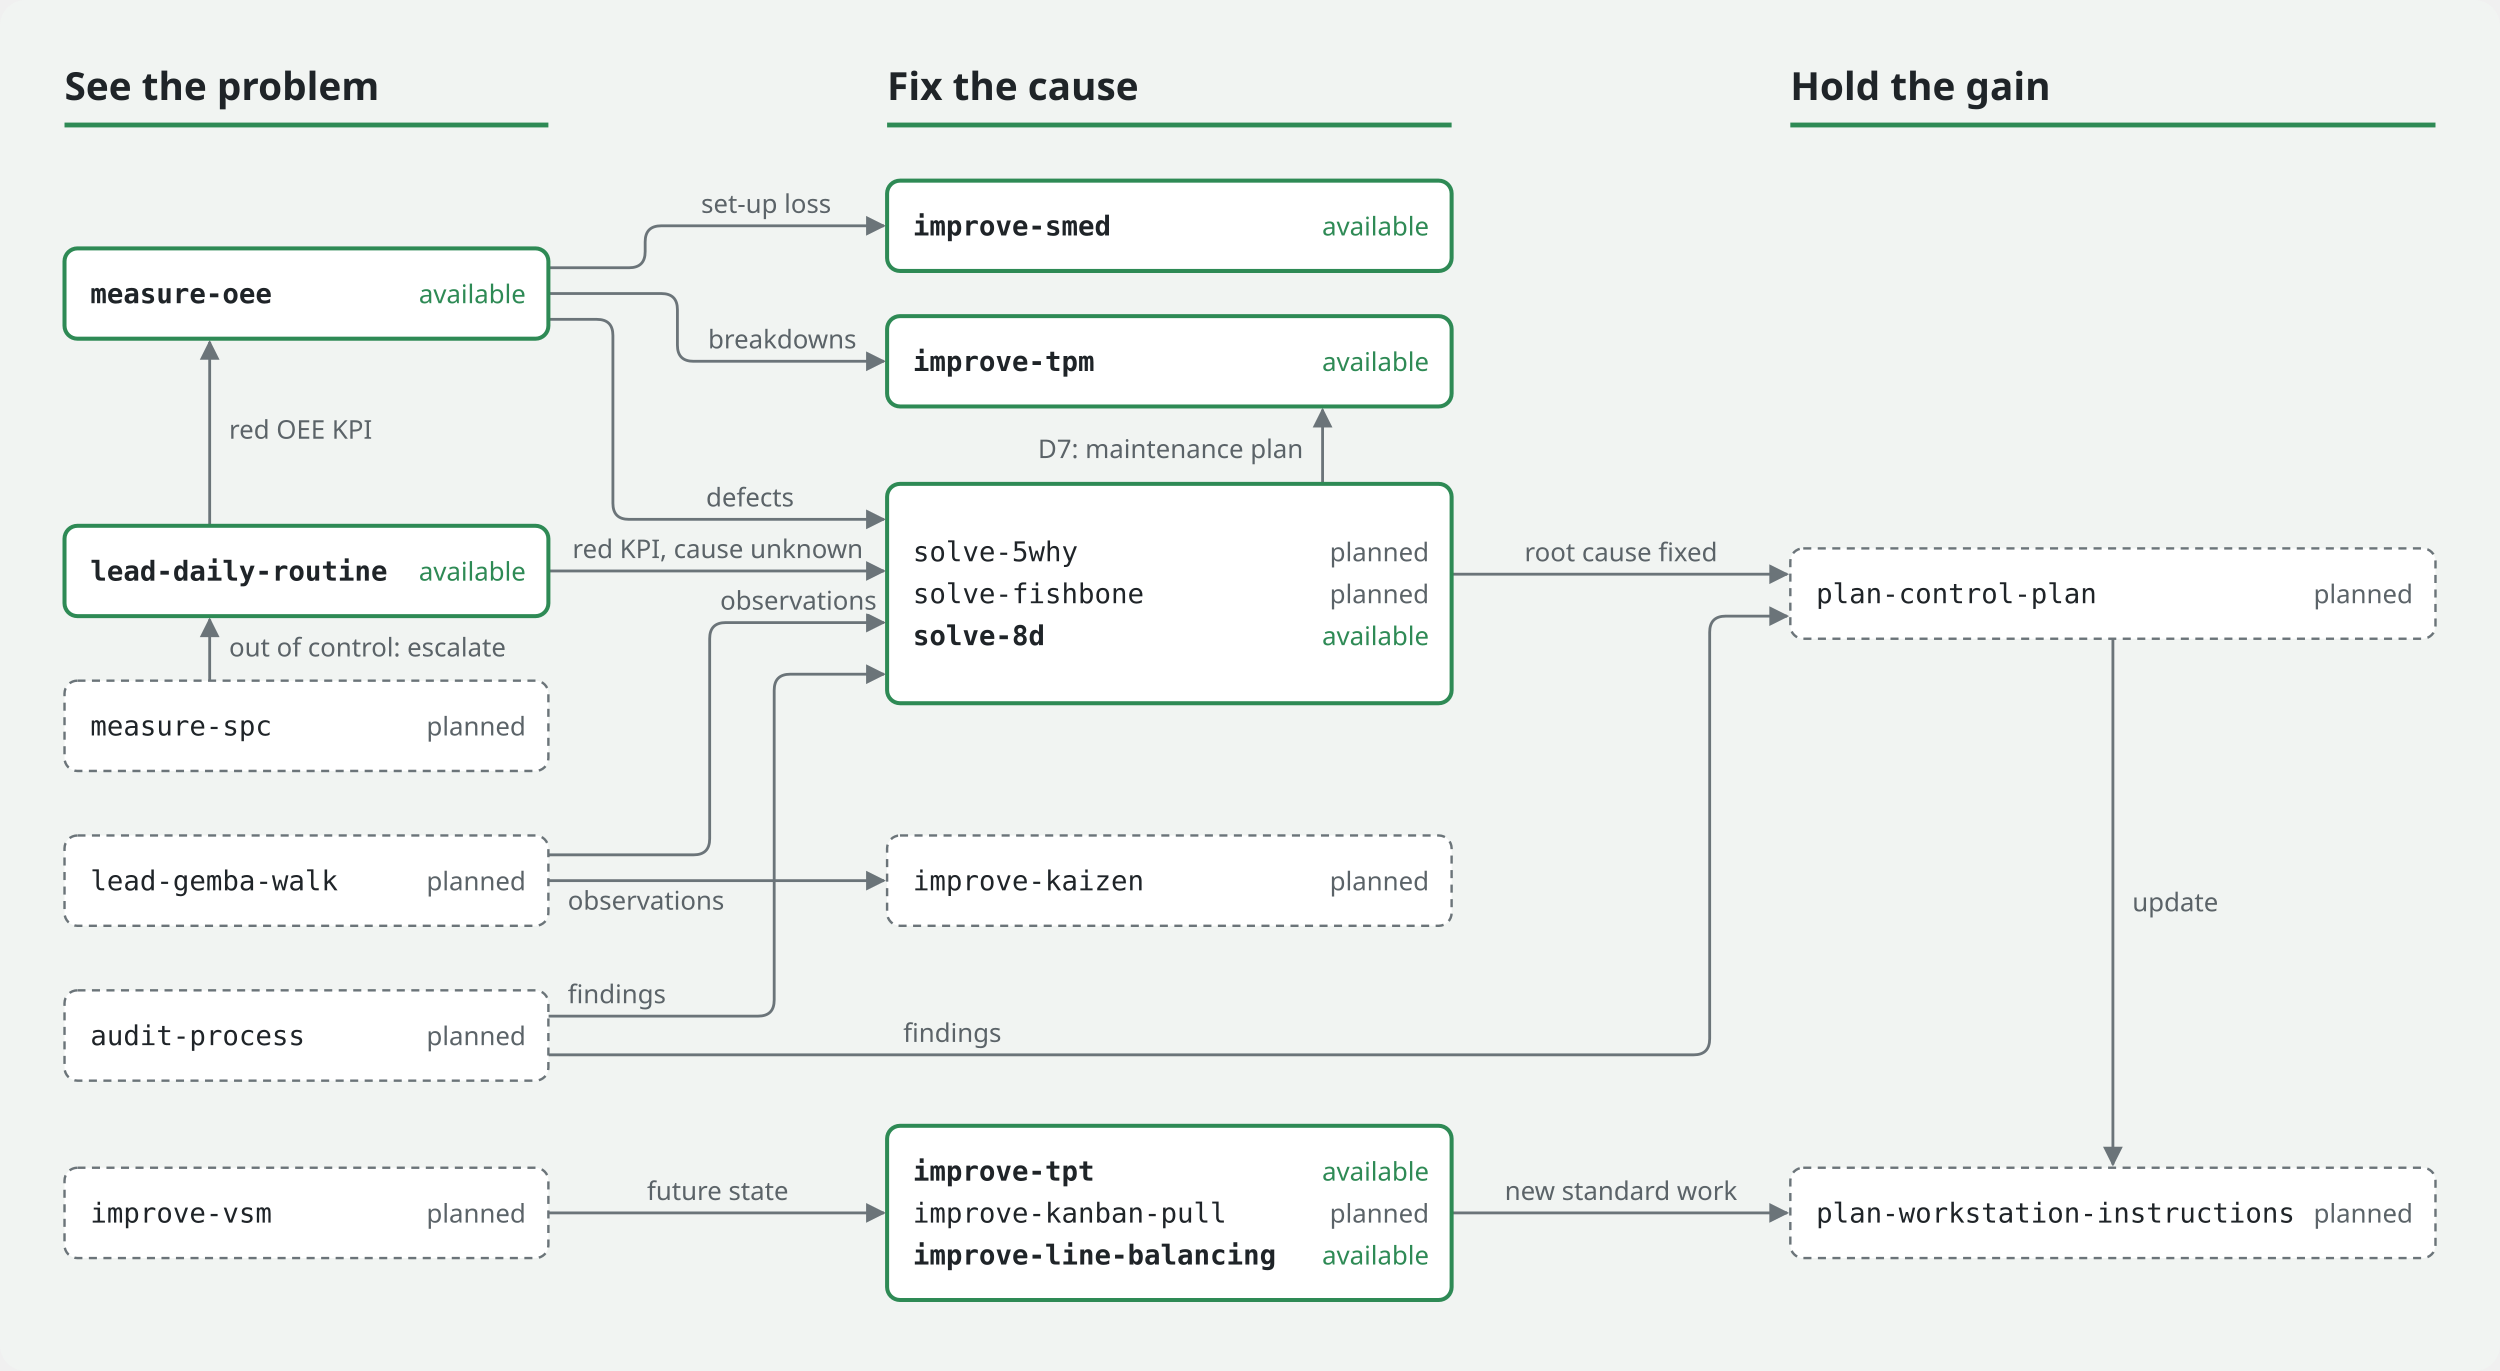
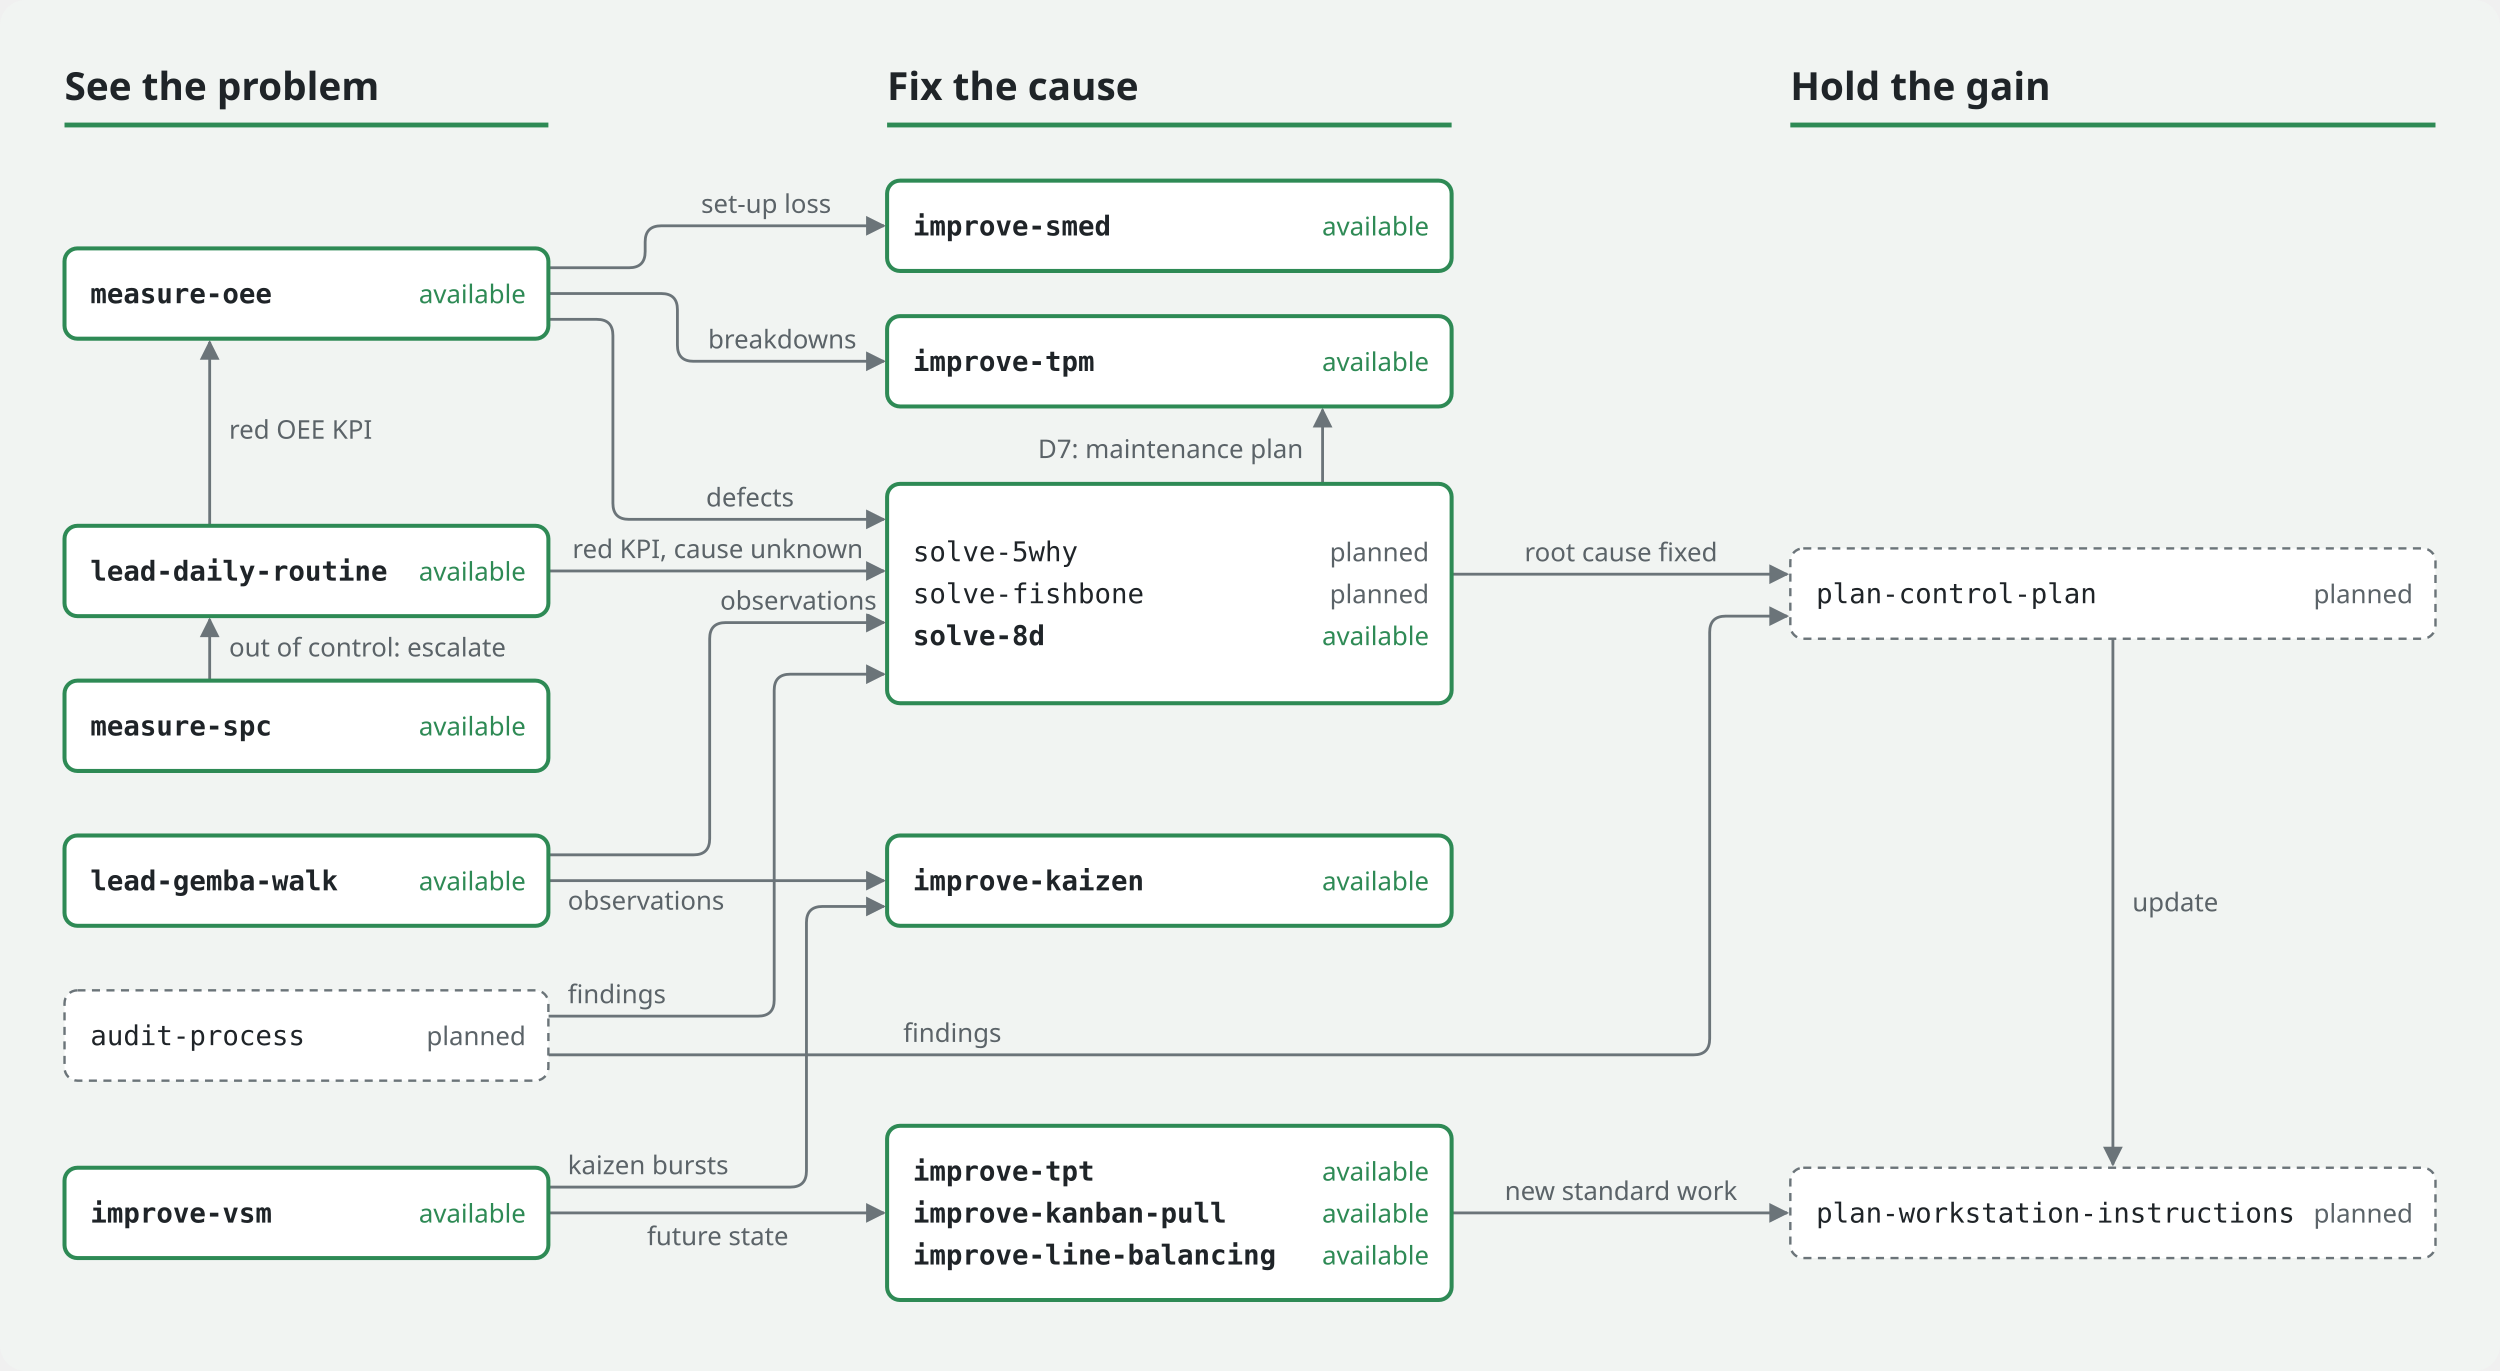
<svg xmlns="http://www.w3.org/2000/svg" viewBox="0 0 1550 850" width="1550" height="850" role="img" aria-labelledby="title desc">
  <defs>
    <marker id="arrow" viewBox="0 0 10 10" refX="9" refY="5" markerWidth="7" markerHeight="7" orient="auto">
      <path d="M0 0L10 5L0 10Z" fill="#6B7479" />
    </marker>
  </defs>
  <rect width="1550" height="850" rx="16" fill="#F1F4F2" />
  <text x="40" y="62" font-family="'Barlow Semi Condensed', 'Segoe UI', system-ui, sans-serif" font-size="24" font-weight="600" fill="#1F2428">See the problem</text>
  <rect x="40" y="76" width="300" height="3" fill="#2E8A55" />
  <text x="550" y="62" font-family="'Barlow Semi Condensed', 'Segoe UI', system-ui, sans-serif" font-size="24" font-weight="600" fill="#1F2428">Fix the cause</text>
  <rect x="550" y="76" width="350" height="3" fill="#2E8A55" />
  <text x="1110" y="62" font-family="'Barlow Semi Condensed', 'Segoe UI', system-ui, sans-serif" font-size="24" font-weight="600" fill="#1F2428">Hold the gain</text>
  <rect x="1110" y="76" width="400" height="3" fill="#2E8A55" />
  <path d="M340 166L390 166Q400 166 400 156L400 150Q400 140 410 140L548 140" fill="none" stroke="#6B7479" stroke-width="1.75" marker-end="url(#arrow)" />
  <text x="475" y="132" text-anchor="middle" font-family="'Barlow Semi Condensed', 'Segoe UI', system-ui, sans-serif" font-size="16" fill="#5B6368" stroke="#F1F4F2" stroke-width="5" stroke-linejoin="round" paint-order="stroke">set-up loss</text>
  <path d="M340 182L410 182Q420 182 420 192L420 214Q420 224 430 224L548 224" fill="none" stroke="#6B7479" stroke-width="1.75" marker-end="url(#arrow)" />
  <text x="485" y="216" text-anchor="middle" font-family="'Barlow Semi Condensed', 'Segoe UI', system-ui, sans-serif" font-size="16" fill="#5B6368" stroke="#F1F4F2" stroke-width="5" stroke-linejoin="round" paint-order="stroke">breakdowns</text>
  <path d="M340 198L370 198Q380 198 380 208L380 312Q380 322 390 322L548 322" fill="none" stroke="#6B7479" stroke-width="1.75" marker-end="url(#arrow)" />
  <text x="465" y="314" text-anchor="middle" font-family="'Barlow Semi Condensed', 'Segoe UI', system-ui, sans-serif" font-size="16" fill="#5B6368" stroke="#F1F4F2" stroke-width="5" stroke-linejoin="round" paint-order="stroke">defects</text>
  <path d="M340 354L548 354" fill="none" stroke="#6B7479" stroke-width="1.75" marker-end="url(#arrow)" />
  <text x="445" y="346" text-anchor="middle" font-family="'Barlow Semi Condensed', 'Segoe UI', system-ui, sans-serif" font-size="16" fill="#5B6368" stroke="#F1F4F2" stroke-width="5" stroke-linejoin="round" paint-order="stroke">red KPI, cause unknown</text>
  <path d="M130 326L130 212" fill="none" stroke="#6B7479" stroke-width="1.75" marker-end="url(#arrow)" />
  <text x="142" y="272" text-anchor="start" font-family="'Barlow Semi Condensed', 'Segoe UI', system-ui, sans-serif" font-size="16" fill="#5B6368" stroke="#F1F4F2" stroke-width="5" stroke-linejoin="round" paint-order="stroke">red OEE KPI</text>
  <path d="M130 422L130 384" fill="none" stroke="#6B7479" stroke-width="1.75" marker-end="url(#arrow)" />
  <text x="142" y="407" text-anchor="start" font-family="'Barlow Semi Condensed', 'Segoe UI', system-ui, sans-serif" font-size="16" fill="#5B6368" stroke="#F1F4F2" stroke-width="5" stroke-linejoin="round" paint-order="stroke">out of control: escalate</text>
  <path d="M340 530L430 530Q440 530 440 520L440 396Q440 386 450 386L548 386" fill="none" stroke="#6B7479" stroke-width="1.75" marker-end="url(#arrow)" />
  <text x="495" y="378" text-anchor="middle" font-family="'Barlow Semi Condensed', 'Segoe UI', system-ui, sans-serif" font-size="16" fill="#5B6368" stroke="#F1F4F2" stroke-width="5" stroke-linejoin="round" paint-order="stroke">observations</text>
  <path d="M340 546L548 546" fill="none" stroke="#6B7479" stroke-width="1.75" marker-end="url(#arrow)" />
  <text x="352" y="564" text-anchor="start" font-family="'Barlow Semi Condensed', 'Segoe UI', system-ui, sans-serif" font-size="16" fill="#5B6368" stroke="#F1F4F2" stroke-width="5" stroke-linejoin="round" paint-order="stroke">observations</text>
  <path d="M340 630L470 630Q480 630 480 620L480 428Q480 418 490 418L548 418" fill="none" stroke="#6B7479" stroke-width="1.75" marker-end="url(#arrow)" />
  <text x="352" y="622" text-anchor="start" font-family="'Barlow Semi Condensed', 'Segoe UI', system-ui, sans-serif" font-size="16" fill="#5B6368" stroke="#F1F4F2" stroke-width="5" stroke-linejoin="round" paint-order="stroke">findings</text>
  <path d="M340 654L1050 654Q1060 654 1060 644L1060 392Q1060 382 1070 382L1108 382" fill="none" stroke="#6B7479" stroke-width="1.75" marker-end="url(#arrow)" />
  <text x="560" y="646" text-anchor="start" font-family="'Barlow Semi Condensed', 'Segoe UI', system-ui, sans-serif" font-size="16" fill="#5B6368" stroke="#F1F4F2" stroke-width="5" stroke-linejoin="round" paint-order="stroke">findings</text>
  <path d="M340 752L548 752" fill="none" stroke="#6B7479" stroke-width="1.75" marker-end="url(#arrow)" />
-   <text x="445" y="744" text-anchor="middle" font-family="'Barlow Semi Condensed', 'Segoe UI', system-ui, sans-serif" font-size="16" fill="#5B6368" stroke="#F1F4F2" stroke-width="5" stroke-linejoin="round" paint-order="stroke">future state</text>
+   <text x="445" y="772" text-anchor="middle" font-family="'Barlow Semi Condensed', 'Segoe UI', system-ui, sans-serif" font-size="16" fill="#5B6368" stroke="#F1F4F2" stroke-width="5" stroke-linejoin="round" paint-order="stroke">future state</text>
+   <path d="M340 736L490 736Q500 736 500 726L500 572Q500 562 510 562L548 562" fill="none" stroke="#6B7479" stroke-width="1.75" marker-end="url(#arrow)" />
+   <text x="352" y="728" text-anchor="start" font-family="'Barlow Semi Condensed', 'Segoe UI', system-ui, sans-serif" font-size="16" fill="#5B6368" stroke="#F1F4F2" stroke-width="5" stroke-linejoin="round" paint-order="stroke">kaizen bursts</text>
  <path d="M900 356L1108 356" fill="none" stroke="#6B7479" stroke-width="1.75" marker-end="url(#arrow)" />
  <text x="1005" y="348" text-anchor="middle" font-family="'Barlow Semi Condensed', 'Segoe UI', system-ui, sans-serif" font-size="16" fill="#5B6368" stroke="#F1F4F2" stroke-width="5" stroke-linejoin="round" paint-order="stroke">root cause fixed</text>
  <path d="M820 300L820 254" fill="none" stroke="#6B7479" stroke-width="1.75" marker-end="url(#arrow)" />
  <text x="808" y="284" text-anchor="end" font-family="'Barlow Semi Condensed', 'Segoe UI', system-ui, sans-serif" font-size="16" fill="#5B6368" stroke="#F1F4F2" stroke-width="5" stroke-linejoin="round" paint-order="stroke">D7: maintenance plan</text>
  <path d="M1310 396L1310 722" fill="none" stroke="#6B7479" stroke-width="1.75" marker-end="url(#arrow)" />
  <text x="1322" y="565" text-anchor="start" font-family="'Barlow Semi Condensed', 'Segoe UI', system-ui, sans-serif" font-size="16" fill="#5B6368" stroke="#F1F4F2" stroke-width="5" stroke-linejoin="round" paint-order="stroke">update</text>
  <path d="M900 752L1108 752" fill="none" stroke="#6B7479" stroke-width="1.75" marker-end="url(#arrow)" />
  <text x="1005" y="744" text-anchor="middle" font-family="'Barlow Semi Condensed', 'Segoe UI', system-ui, sans-serif" font-size="16" fill="#5B6368" stroke="#F1F4F2" stroke-width="5" stroke-linejoin="round" paint-order="stroke">new standard work</text>
  <rect x="40" y="154" width="300" height="56" rx="8" fill="#FFFFFF" stroke="#2E8A55" stroke-width="2.5" />
  <text x="56" y="188" font-family="ui-monospace, SFMono-Regular, Menlo, Consolas, monospace" font-size="17" font-weight="700" fill="#1F2428">measure-oee</text>
  <text x="326" y="188" text-anchor="end" font-family="'Barlow Semi Condensed', 'Segoe UI', system-ui, sans-serif" font-size="16" fill="#2E8A55">available</text>
  <rect x="40" y="326" width="300" height="56" rx="8" fill="#FFFFFF" stroke="#2E8A55" stroke-width="2.5" />
  <text x="56" y="360" font-family="ui-monospace, SFMono-Regular, Menlo, Consolas, monospace" font-size="17" font-weight="700" fill="#1F2428">lead-daily-routine</text>
  <text x="326" y="360" text-anchor="end" font-family="'Barlow Semi Condensed', 'Segoe UI', system-ui, sans-serif" font-size="16" fill="#2E8A55">available</text>
-   <rect x="40" y="422" width="300" height="56" rx="8" fill="#FFFFFF" stroke="#6B7479" stroke-width="1.5" stroke-dasharray="5 4" />
-   <text x="56" y="456" font-family="ui-monospace, SFMono-Regular, Menlo, Consolas, monospace" font-size="17" font-weight="400" fill="#1F2428">measure-spc</text>
-   <text x="326" y="456" text-anchor="end" font-family="'Barlow Semi Condensed', 'Segoe UI', system-ui, sans-serif" font-size="16" fill="#5B6368">planned</text>
-   <rect x="40" y="518" width="300" height="56" rx="8" fill="#FFFFFF" stroke="#6B7479" stroke-width="1.5" stroke-dasharray="5 4" />
-   <text x="56" y="552" font-family="ui-monospace, SFMono-Regular, Menlo, Consolas, monospace" font-size="17" font-weight="400" fill="#1F2428">lead-gemba-walk</text>
-   <text x="326" y="552" text-anchor="end" font-family="'Barlow Semi Condensed', 'Segoe UI', system-ui, sans-serif" font-size="16" fill="#5B6368">planned</text>
+   <rect x="40" y="422" width="300" height="56" rx="8" fill="#FFFFFF" stroke="#2E8A55" stroke-width="2.5" />
+   <text x="56" y="456" font-family="ui-monospace, SFMono-Regular, Menlo, Consolas, monospace" font-size="17" font-weight="700" fill="#1F2428">measure-spc</text>
+   <text x="326" y="456" text-anchor="end" font-family="'Barlow Semi Condensed', 'Segoe UI', system-ui, sans-serif" font-size="16" fill="#2E8A55">available</text>
+   <rect x="40" y="518" width="300" height="56" rx="8" fill="#FFFFFF" stroke="#2E8A55" stroke-width="2.5" />
+   <text x="56" y="552" font-family="ui-monospace, SFMono-Regular, Menlo, Consolas, monospace" font-size="17" font-weight="700" fill="#1F2428">lead-gemba-walk</text>
+   <text x="326" y="552" text-anchor="end" font-family="'Barlow Semi Condensed', 'Segoe UI', system-ui, sans-serif" font-size="16" fill="#2E8A55">available</text>
  <rect x="40" y="614" width="300" height="56" rx="8" fill="#FFFFFF" stroke="#6B7479" stroke-width="1.5" stroke-dasharray="5 4" />
  <text x="56" y="648" font-family="ui-monospace, SFMono-Regular, Menlo, Consolas, monospace" font-size="17" font-weight="400" fill="#1F2428">audit-process</text>
  <text x="326" y="648" text-anchor="end" font-family="'Barlow Semi Condensed', 'Segoe UI', system-ui, sans-serif" font-size="16" fill="#5B6368">planned</text>
-   <rect x="40" y="724" width="300" height="56" rx="8" fill="#FFFFFF" stroke="#6B7479" stroke-width="1.5" stroke-dasharray="5 4" />
-   <text x="56" y="758" font-family="ui-monospace, SFMono-Regular, Menlo, Consolas, monospace" font-size="17" font-weight="400" fill="#1F2428">improve-vsm</text>
-   <text x="326" y="758" text-anchor="end" font-family="'Barlow Semi Condensed', 'Segoe UI', system-ui, sans-serif" font-size="16" fill="#5B6368">planned</text>
+   <rect x="40" y="724" width="300" height="56" rx="8" fill="#FFFFFF" stroke="#2E8A55" stroke-width="2.5" />
+   <text x="56" y="758" font-family="ui-monospace, SFMono-Regular, Menlo, Consolas, monospace" font-size="17" font-weight="700" fill="#1F2428">improve-vsm</text>
+   <text x="326" y="758" text-anchor="end" font-family="'Barlow Semi Condensed', 'Segoe UI', system-ui, sans-serif" font-size="16" fill="#2E8A55">available</text>
  <rect x="550" y="112" width="350" height="56" rx="8" fill="#FFFFFF" stroke="#2E8A55" stroke-width="2.5" />
  <text x="566" y="146" font-family="ui-monospace, SFMono-Regular, Menlo, Consolas, monospace" font-size="17" font-weight="700" fill="#1F2428">improve-smed</text>
  <text x="886" y="146" text-anchor="end" font-family="'Barlow Semi Condensed', 'Segoe UI', system-ui, sans-serif" font-size="16" fill="#2E8A55">available</text>
  <rect x="550" y="196" width="350" height="56" rx="8" fill="#FFFFFF" stroke="#2E8A55" stroke-width="2.5" />
  <text x="566" y="230" font-family="ui-monospace, SFMono-Regular, Menlo, Consolas, monospace" font-size="17" font-weight="700" fill="#1F2428">improve-tpm</text>
  <text x="886" y="230" text-anchor="end" font-family="'Barlow Semi Condensed', 'Segoe UI', system-ui, sans-serif" font-size="16" fill="#2E8A55">available</text>
  <rect x="550" y="300" width="350" height="136" rx="8" fill="#FFFFFF" stroke="#2E8A55" stroke-width="2.5" />
  <text x="566" y="348" font-family="ui-monospace, SFMono-Regular, Menlo, Consolas, monospace" font-size="17" font-weight="400" fill="#1F2428">solve-5why</text>
  <text x="886" y="348" text-anchor="end" font-family="'Barlow Semi Condensed', 'Segoe UI', system-ui, sans-serif" font-size="16" fill="#5B6368">planned</text>
  <text x="566" y="374" font-family="ui-monospace, SFMono-Regular, Menlo, Consolas, monospace" font-size="17" font-weight="400" fill="#1F2428">solve-fishbone</text>
  <text x="886" y="374" text-anchor="end" font-family="'Barlow Semi Condensed', 'Segoe UI', system-ui, sans-serif" font-size="16" fill="#5B6368">planned</text>
  <text x="566" y="400" font-family="ui-monospace, SFMono-Regular, Menlo, Consolas, monospace" font-size="17" font-weight="700" fill="#1F2428">solve-8d</text>
  <text x="886" y="400" text-anchor="end" font-family="'Barlow Semi Condensed', 'Segoe UI', system-ui, sans-serif" font-size="16" fill="#2E8A55">available</text>
-   <rect x="550" y="518" width="350" height="56" rx="8" fill="#FFFFFF" stroke="#6B7479" stroke-width="1.5" stroke-dasharray="5 4" />
-   <text x="566" y="552" font-family="ui-monospace, SFMono-Regular, Menlo, Consolas, monospace" font-size="17" font-weight="400" fill="#1F2428">improve-kaizen</text>
-   <text x="886" y="552" text-anchor="end" font-family="'Barlow Semi Condensed', 'Segoe UI', system-ui, sans-serif" font-size="16" fill="#5B6368">planned</text>
+   <rect x="550" y="518" width="350" height="56" rx="8" fill="#FFFFFF" stroke="#2E8A55" stroke-width="2.5" />
+   <text x="566" y="552" font-family="ui-monospace, SFMono-Regular, Menlo, Consolas, monospace" font-size="17" font-weight="700" fill="#1F2428">improve-kaizen</text>
+   <text x="886" y="552" text-anchor="end" font-family="'Barlow Semi Condensed', 'Segoe UI', system-ui, sans-serif" font-size="16" fill="#2E8A55">available</text>
  <rect x="550" y="698" width="350" height="108" rx="8" fill="#FFFFFF" stroke="#2E8A55" stroke-width="2.5" />
  <text x="566" y="732" font-family="ui-monospace, SFMono-Regular, Menlo, Consolas, monospace" font-size="17" font-weight="700" fill="#1F2428">improve-tpt</text>
  <text x="886" y="732" text-anchor="end" font-family="'Barlow Semi Condensed', 'Segoe UI', system-ui, sans-serif" font-size="16" fill="#2E8A55">available</text>
-   <text x="566" y="758" font-family="ui-monospace, SFMono-Regular, Menlo, Consolas, monospace" font-size="17" font-weight="400" fill="#1F2428">improve-kanban-pull</text>
-   <text x="886" y="758" text-anchor="end" font-family="'Barlow Semi Condensed', 'Segoe UI', system-ui, sans-serif" font-size="16" fill="#5B6368">planned</text>
+   <text x="566" y="758" font-family="ui-monospace, SFMono-Regular, Menlo, Consolas, monospace" font-size="17" font-weight="700" fill="#1F2428">improve-kanban-pull</text>
+   <text x="886" y="758" text-anchor="end" font-family="'Barlow Semi Condensed', 'Segoe UI', system-ui, sans-serif" font-size="16" fill="#2E8A55">available</text>
  <text x="566" y="784" font-family="ui-monospace, SFMono-Regular, Menlo, Consolas, monospace" font-size="17" font-weight="700" fill="#1F2428">improve-line-balancing</text>
  <text x="886" y="784" text-anchor="end" font-family="'Barlow Semi Condensed', 'Segoe UI', system-ui, sans-serif" font-size="16" fill="#2E8A55">available</text>
  <rect x="1110" y="340" width="400" height="56" rx="8" fill="#FFFFFF" stroke="#6B7479" stroke-width="1.5" stroke-dasharray="5 4" />
  <text x="1126" y="374" font-family="ui-monospace, SFMono-Regular, Menlo, Consolas, monospace" font-size="17" font-weight="400" fill="#1F2428">plan-control-plan</text>
  <text x="1496" y="374" text-anchor="end" font-family="'Barlow Semi Condensed', 'Segoe UI', system-ui, sans-serif" font-size="16" fill="#5B6368">planned</text>
  <rect x="1110" y="724" width="400" height="56" rx="8" fill="#FFFFFF" stroke="#6B7479" stroke-width="1.5" stroke-dasharray="5 4" />
  <text x="1126" y="758" font-family="ui-monospace, SFMono-Regular, Menlo, Consolas, monospace" font-size="17" font-weight="400" fill="#1F2428">plan-workstation-instructions</text>
  <text x="1496" y="758" text-anchor="end" font-family="'Barlow Semi Condensed', 'Segoe UI', system-ui, sans-serif" font-size="16" fill="#5B6368">planned</text>
</svg>
